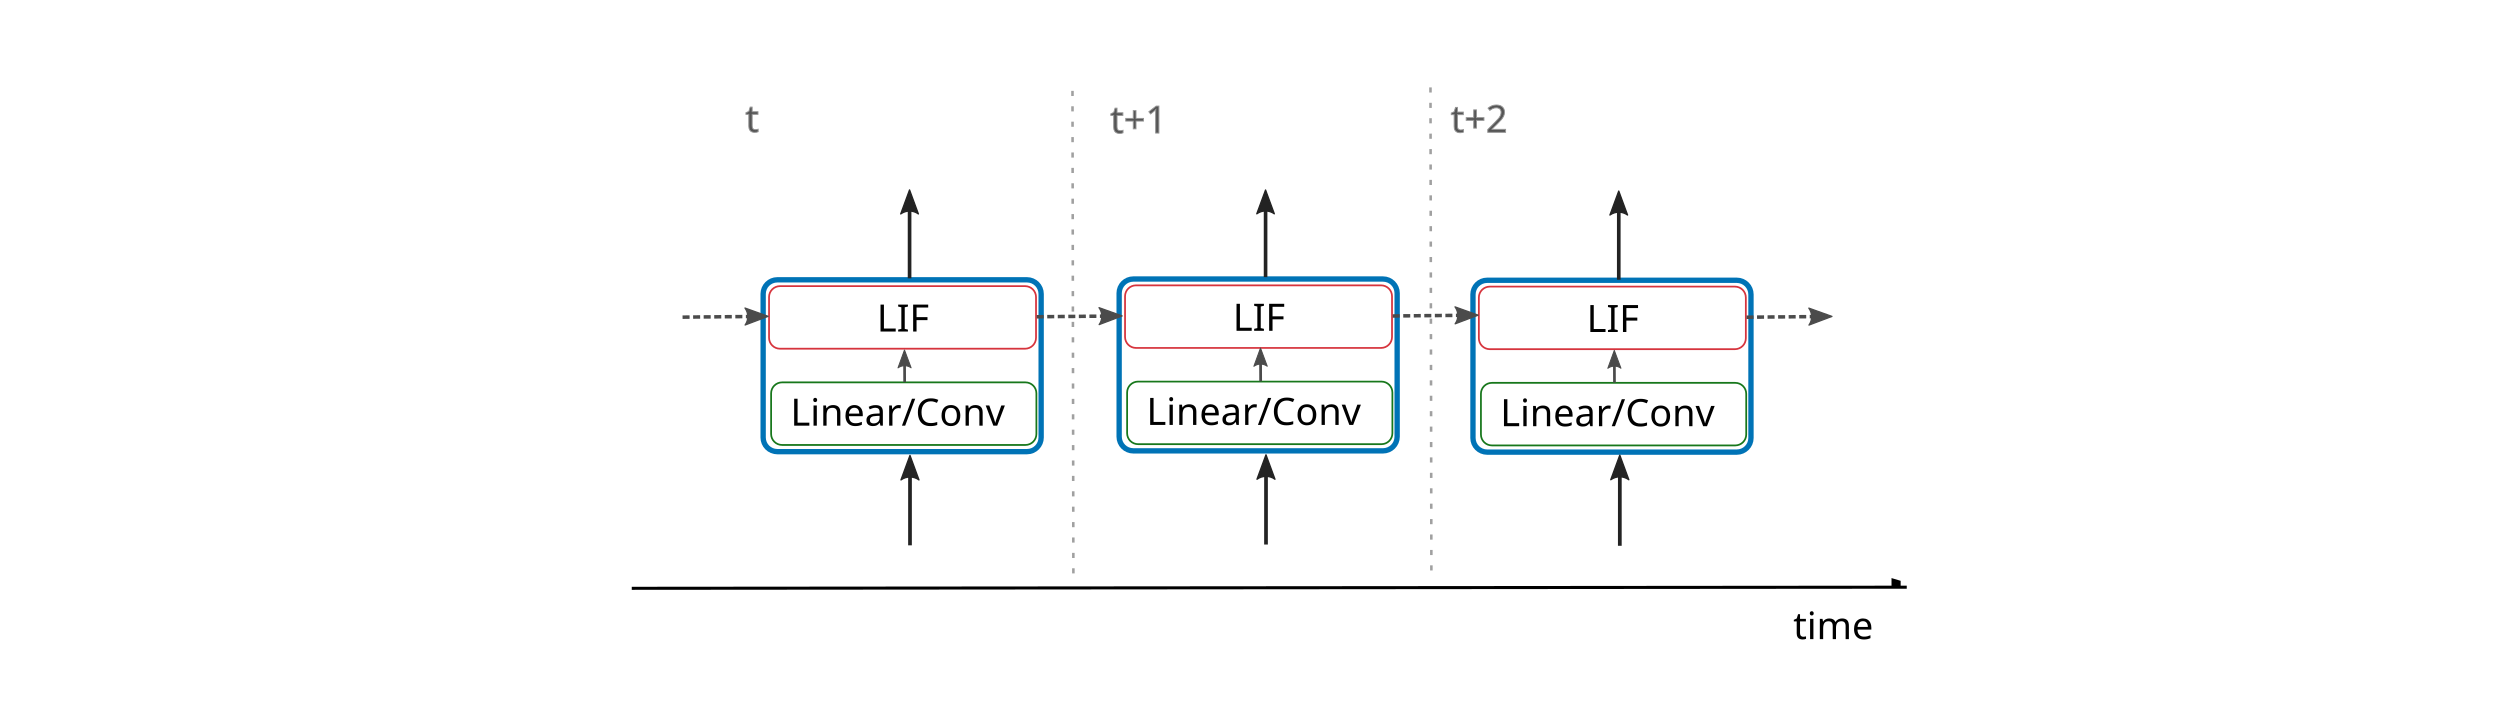
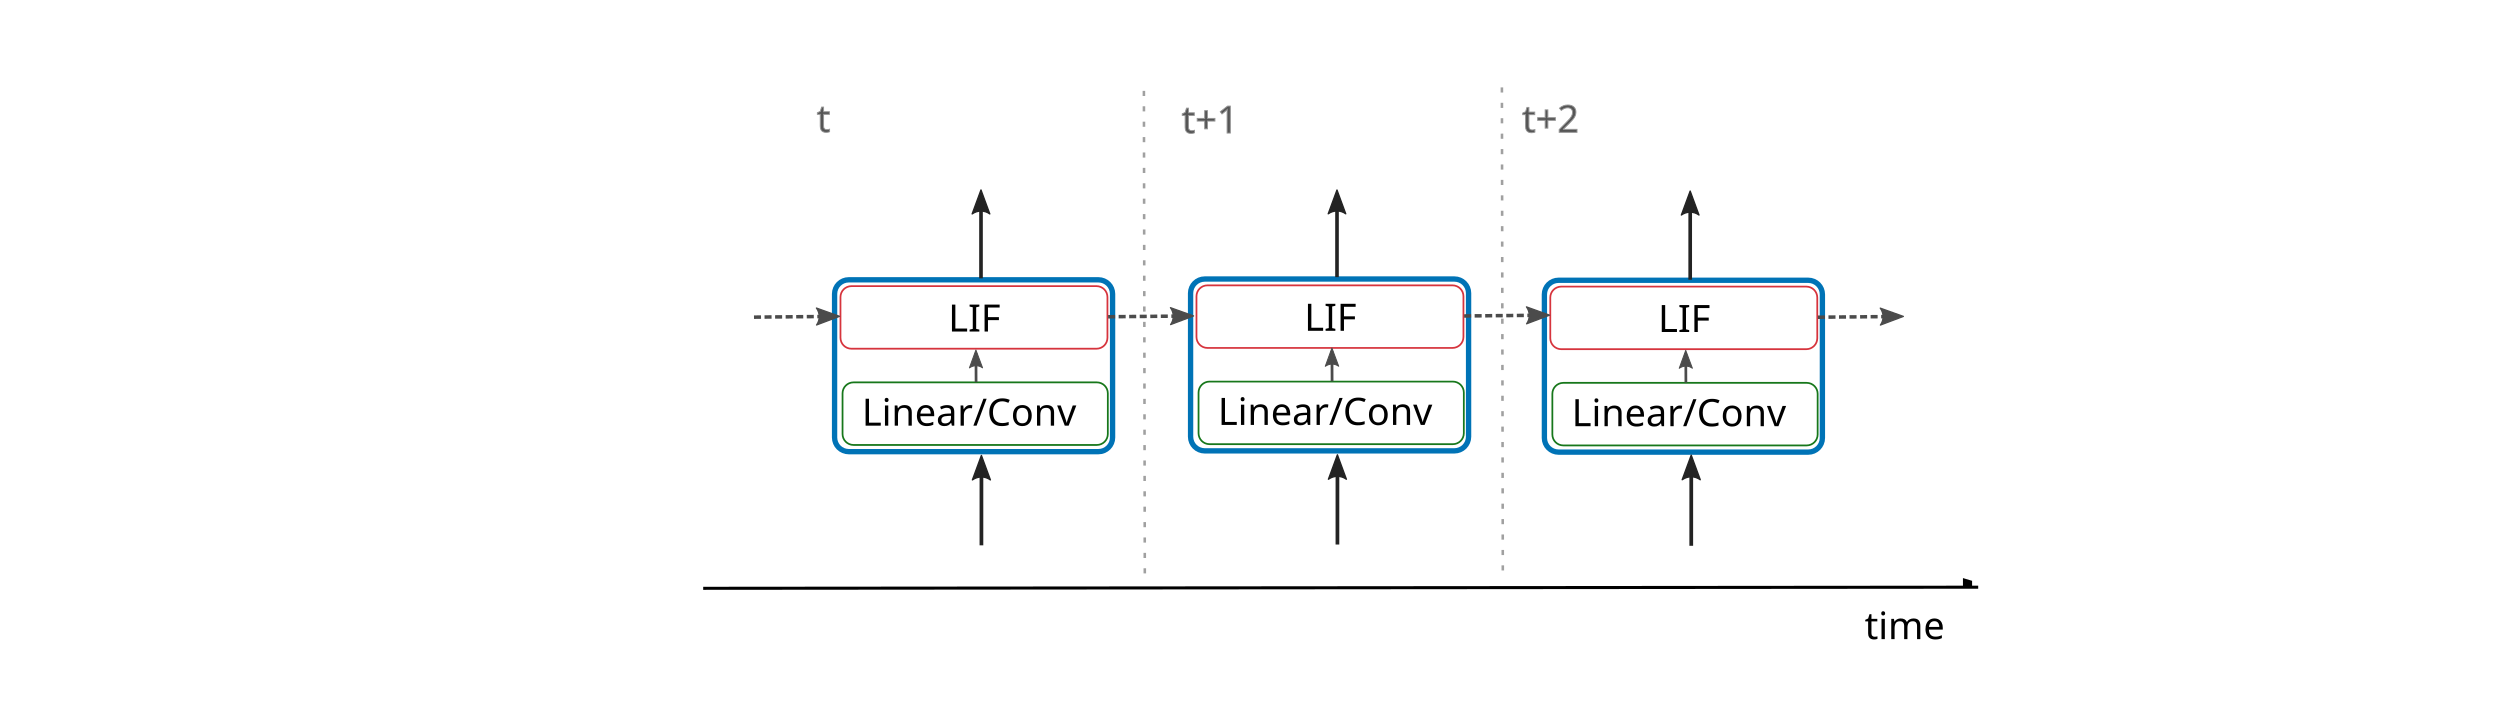
- <svg xmlns="http://www.w3.org/2000/svg" width="210mm" height="60mm" viewBox="10 20 300 200" version="1.1" id="svg5">
+ <svg xmlns="http://www.w3.org/2000/svg" width="210mm" height="60mm" viewBox="-10 20 300 200" version="1.1" id="svg5">
  <defs id="defs2">
    <marker style="overflow:visible" id="marker2496" refX="0.0" refY="0.0" orient="auto">
      <path transform="scale(0.6) translate(0,0)" d="M 8.719,4.034 L -2.207,0.016 L 8.719,-4.002 C 6.973,-1.63 6.983,1.616 8.719,4.034 z " style="stroke:context-stroke;fill-rule:evenodd;fill:context-stroke;stroke-width:0.625;stroke-linejoin:round" id="path1346" />
    </marker>
    <rect x="10.653" y="88.563" width="171.438" height="53.895" id="rect41864" />
    <rect x="34.436" y="108.08" width="97.631" height="68.668" id="rect33720" />
    <rect x="1225.598" y="734.54" width="282.872" height="99.789" id="rect27352" />
    <marker id="marker24241" refX="5.0" refY="3.0" orient="auto-start-reverse">
      <path style="fill:context-stroke" d="m 10,3 -10,3 0,-6 z" id="path24239" />
    </marker>
    <marker style="overflow:visible" id="Arrow2Mstart" refX="0.0" refY="0.0" orient="auto">
      <path transform="scale(0.6) translate(0,0)" d="M 8.719,4.034 L -2.207,0.016 L 8.719,-4.002 C 6.973,-1.63 6.983,1.616 8.719,4.034 z " style="stroke:context-stroke;fill-rule:evenodd;fill:context-stroke;stroke-width:0.625;stroke-linejoin:round" id="path19629" />
    </marker>
    <marker id="ExperimentalArrow" refX="5.0" refY="3.0" orient="auto-start-reverse">
      <path style="fill:context-stroke" d="m 10,3 -10,3 0,-6 z" id="path19858" />
    </marker>
    <marker style="overflow:visible" id="TriangleInL" refX="0.0" refY="0.0" orient="auto">
      <path transform="scale(-0.8)" style="fill-rule:evenodd;fill:context-stroke;stroke:context-stroke;stroke-width:1.0pt" d="M 5.77,0.0 L -2.88,5.0 L -2.88,-5.0 L 5.77,0.0 z " id="path19738" />
    </marker>
    <marker style="overflow:visible;" id="Arrow1Lend" refX="0.0" refY="0.0" orient="auto">
      <path transform="scale(0.8) rotate(180) translate(12.5,0)" style="fill-rule:evenodd;fill:context-stroke;stroke:context-stroke;stroke-width:1.0pt;" d="M 0.0,0.0 L 5.0,-5.0 L -12.5,0.0 L 5.0,5.0 L 0.0,0.0 z " id="path19608" />
    </marker>
    <marker style="overflow:visible" id="Arrow1Lstart" refX="0.0" refY="0.0" orient="auto">
      <path transform="scale(0.8) translate(12.5,0)" style="fill-rule:evenodd;fill:context-stroke;stroke:context-stroke;stroke-width:1.0pt" d="M 0.0,0.0 L 5.0,-5.0 L -12.5,0.0 L 5.0,5.0 L 0.0,0.0 z " id="path19605" />
    </marker>
    <rect x="111.862" y="389.682" width="212.087" height="41.155" id="rect4591" />
    <marker id="ExperimentalArrow-1" refX="5" refY="3" orient="auto-start-reverse">
      <path style="fill:context-stroke" d="M 10,3 0,6 V 0 Z" id="path19858-7" />
    </marker>
    <marker id="ExperimentalArrow-3" refX="5" refY="3" orient="auto-start-reverse">
      <path style="fill:context-stroke" d="M 10,3 0,6 V 0 Z" id="path19858-6" />
    </marker>
    <marker id="ExperimentalArrow-3-9" refX="5" refY="3" orient="auto-start-reverse">
      <path style="fill:context-stroke" d="M 10,3 0,6 V 0 Z" id="path19858-6-3" />
    </marker>
    <marker id="ExperimentalArrow-38" refX="5" refY="3" orient="auto-start-reverse">
      <path style="fill:context-stroke" d="M 10,3 0,6 V 0 Z" id="path19858-5" />
    </marker>
    <marker id="ExperimentalArrow-0" refX="5" refY="3" orient="auto-start-reverse">
      <path style="fill:context-stroke" d="M 10,3 0,6 V 0 Z" id="path19858-3" />
    </marker>
    <marker style="overflow:visible" id="Arrow2Mstart-0" refX="0" refY="0" orient="auto">
      <path transform="scale(0.6)" d="M 8.719,4.034 -2.207,0.016 8.719,-4.002 c -1.745,2.372 -1.735,5.617 -6e-7,8.035 z" style="fill:context-stroke;fill-rule:evenodd;stroke:context-stroke;stroke-width:0.625;stroke-linejoin:round" id="path19629-4" />
    </marker>
    <marker style="overflow:visible" id="Arrow2Mstart-9" refX="0" refY="0" orient="auto">
      <path transform="scale(0.6)" d="M 8.719,4.034 -2.207,0.016 8.719,-4.002 c -1.745,2.372 -1.735,5.617 -6e-7,8.035 z" style="fill:context-stroke;fill-rule:evenodd;stroke:context-stroke;stroke-width:0.625;stroke-linejoin:round" id="path19629-6" />
    </marker>
    <marker id="ExperimentalArrow-0-1" refX="5" refY="3" orient="auto-start-reverse">
      <path style="fill:context-stroke" d="M 10,3 0,6 V 0 Z" id="path19858-3-7" />
    </marker>
    <marker style="overflow:visible" id="Arrow2Mstart-0-8" refX="0" refY="0" orient="auto">
      <path transform="scale(0.6)" d="M 8.719,4.034 -2.207,0.016 8.719,-4.002 c -1.745,2.372 -1.735,5.617 -6e-7,8.035 z" style="fill:context-stroke;fill-rule:evenodd;stroke:context-stroke;stroke-width:0.625;stroke-linejoin:round" id="path19629-4-5" />
    </marker>
    <marker style="overflow:visible" id="Arrow2Mstart-3" refX="0" refY="0" orient="auto">
      <path transform="scale(0.6)" d="M 8.719,4.034 -2.207,0.016 8.719,-4.002 c -1.745,2.372 -1.735,5.617 -6e-7,8.035 z" style="fill:context-stroke;fill-rule:evenodd;stroke:context-stroke;stroke-width:0.625;stroke-linejoin:round" id="path19629-1" />
    </marker>
    <marker id="ExperimentalArrow-9" refX="5" refY="3" orient="auto-start-reverse">
      <path style="fill:context-stroke" d="M 10,3 0,6 V 0 Z" id="path19858-64" />
    </marker>
    <marker style="overflow:visible" id="Arrow2Mstart-33" refX="0" refY="0" orient="auto">
      <path transform="scale(0.6)" d="M 8.719,4.034 -2.207,0.016 8.719,-4.002 c -1.745,2.372 -1.735,5.617 -6e-7,8.035 z" style="fill:context-stroke;fill-rule:evenodd;stroke:context-stroke;stroke-width:0.625;stroke-linejoin:round" id="path19629-3" />
    </marker>
    <marker style="overflow:visible" id="Arrow2Mstart-7" refX="0" refY="0" orient="auto">
      <path transform="scale(0.6)" d="M 8.719,4.034 -2.207,0.016 8.719,-4.002 c -1.745,2.372 -1.735,5.617 -6e-7,8.035 z" style="fill:context-stroke;fill-rule:evenodd;stroke:context-stroke;stroke-width:0.625;stroke-linejoin:round" id="path19629-64" />
    </marker>
    <marker id="marker24241-0" refX="5" refY="3" orient="auto-start-reverse">
      <path style="fill:context-stroke" d="M 10,3 0,6 V 0 Z" id="path24239-3" />
    </marker>
    <marker id="ExperimentalArrow-92" refX="5" refY="3" orient="auto-start-reverse">
      <path style="fill:context-stroke" d="M 10,3 0,6 V 0 Z" id="path19858-54" />
    </marker>
    <marker style="overflow:visible" id="Arrow2Mstart-05" refX="0" refY="0" orient="auto">
      <path transform="scale(0.6)" d="M 8.719,4.034 -2.207,0.016 8.719,-4.002 c -1.745,2.372 -1.735,5.617 -6e-7,8.035 z" style="fill:context-stroke;fill-rule:evenodd;stroke:context-stroke;stroke-width:0.625;stroke-linejoin:round" id="path19629-9" />
    </marker>
    <marker style="overflow:visible" id="Arrow2Mstart-3-4" refX="0" refY="0" orient="auto">
      <path transform="scale(0.6)" d="M 8.719,4.034 -2.207,0.016 8.719,-4.002 c -1.745,2.372 -1.735,5.617 -6e-7,8.035 z" style="fill:context-stroke;fill-rule:evenodd;stroke:context-stroke;stroke-width:0.625;stroke-linejoin:round" id="path19629-1-6" />
    </marker>
    <marker id="marker24241-9" refX="5" refY="3" orient="auto-start-reverse">
      <path style="fill:context-stroke" d="M 10,3 0,6 V 0 Z" id="path24239-2" />
    </marker>
    <marker id="marker24241-0-2" refX="5" refY="3" orient="auto-start-reverse">
      <path style="fill:context-stroke" d="M 10,3 0,6 V 0 Z" id="path24239-3-4" />
    </marker>
    <marker id="ExperimentalArrow-92-0" refX="5" refY="3" orient="auto-start-reverse">
      <path style="fill:context-stroke" d="M 10,3 0,6 V 0 Z" id="path19858-54-2" />
    </marker>
    <marker style="overflow:visible" id="Arrow2Mstart-05-1" refX="0" refY="0" orient="auto">
      <path transform="scale(0.6)" d="M 8.719,4.034 -2.207,0.016 8.719,-4.002 c -1.745,2.372 -1.735,5.617 -6e-7,8.035 z" style="fill:context-stroke;fill-rule:evenodd;stroke:context-stroke;stroke-width:0.625;stroke-linejoin:round" id="path19629-9-0" />
    </marker>
    <marker id="marker24241-9-5" refX="5" refY="3" orient="auto-start-reverse">
      <path style="fill:context-stroke" d="M 10,3 0,6 V 0 Z" id="path24239-2-1" />
    </marker>
    <marker id="marker24241-0-2-1" refX="5" refY="3" orient="auto-start-reverse">
      <path style="fill:context-stroke" d="M 10,3 0,6 V 0 Z" id="path24239-3-4-0" />
    </marker>
    <rect x="10.653" y="88.563" width="171.438" height="53.895" id="rect41864-8" />
    <rect x="10.653" y="88.563" width="171.438" height="53.895" id="rect41864-8-7" />
  </defs>
  <g id="layer1">
    <rect id="rect191" width="77.841" height="48.116" x="23.682" y="98.346" style="fill:none;fill-opacity:1;stroke:#0073b6;stroke-width:1.495;stroke-linecap:round;stroke-linejoin:round;stroke-miterlimit:4;stroke-dasharray:none;stroke-opacity:1" ry="3.965" />
    <rect style="fill:none;fill-opacity:1;stroke:#d6343d;stroke-width:0.496;stroke-linecap:round;stroke-linejoin:round;stroke-miterlimit:4;stroke-dasharray:none;stroke-opacity:1" id="rect2218" width="74.753" height="17.521" x="25.332" y="100.118" ry="3.068" />
    <rect style="fill:none;fill-opacity:1;stroke:#17771b;stroke-width:0.494;stroke-linecap:round;stroke-linejoin:round;stroke-miterlimit:4;stroke-dasharray:none;stroke-opacity:1" id="rect2218-3" width="74.279" height="17.522" x="25.912" y="127.065" ry="3.068" />
    <text xml:space="preserve" transform="scale(0.2645833)" id="text4589" style="font-style:normal;font-weight:normal;font-size:40px;line-height:1.25;font-family:sans-serif;letter-spacing:0px;word-spacing:0px;white-space:pre;shape-inside:url(#rect4591);fill:#000000;fill-opacity:1;stroke:none" />
    <text xml:space="preserve" style="font-style:normal;font-weight:normal;font-size:10.583px;line-height:1.25;font-family:sans-serif;letter-spacing:0px;word-spacing:0px;fill:#000000;fill-opacity:1;stroke:none;stroke-width:0.265" x="55.515" y="112.838" id="text10647">
      <tspan id="tspan10645" style="stroke-width:0.265" x="55.515" y="112.838">LIF</tspan>
    </text>
    <text xml:space="preserve" style="font-style:normal;font-weight:normal;font-size:10.583px;line-height:1.25;font-family:sans-serif;letter-spacing:0px;word-spacing:0px;fill:#000000;fill-opacity:1;stroke:none;stroke-width:0.265" x="31.334" y="139.195" id="text10647-0">
      <tspan id="tspan10645-9" style="stroke-width:0.265" x="31.334" y="139.195">Linear/Conv</tspan>
    </text>
    <path style="opacity:1;fill:none;stroke:#4b4b4b;stroke-width:0.761;stroke-linecap:round;stroke-linejoin:miter;stroke-miterlimit:4;stroke-dasharray:none;stroke-opacity:1;marker-start:url(#marker2496)" d="m 63.267,119.017 c 0.035,7.927 0.035,7.984 0.035,7.984 v 0 0 l -2.17e-4,-0.049 v 0" id="path19487" />
    <path style="fill:none;stroke:#4b4b4b;stroke-width:0.985;stroke-linecap:butt;stroke-linejoin:miter;stroke-miterlimit:4;stroke-dasharray:1.97, 0.985;stroke-dashoffset:0;stroke-opacity:1;marker-start:url(#Arrow2Mstart-3)" d="M 23.77,108.591 C 0.482,108.78 0.482,108.817 0.482,108.817" id="path20345-8" />
    <path style="fill:none;stroke:#232323;stroke-width:1.024;stroke-linecap:butt;stroke-linejoin:miter;stroke-miterlimit:4;stroke-dasharray:none;stroke-opacity:1;marker-start:url(#marker2496)" d="M 64.683,74.54 C 64.68,97.938 64.68,97.938 64.68,97.938" id="path24058" />
    <path style="fill:none;stroke:#232323;stroke-width:1.043;stroke-linecap:butt;stroke-linejoin:miter;stroke-miterlimit:4;stroke-dasharray:none;stroke-opacity:1;marker-start:url(#marker2496)" d="m 64.803,148.912 c -0.004,23.782 -0.004,23.782 -0.004,23.782" id="path24058-0" />
    <rect id="rect191-7" width="77.841" height="48.116" x="123.362" y="98.126" style="fill:none;fill-opacity:1;stroke:#0073b6;stroke-width:1.495;stroke-linecap:round;stroke-linejoin:round;stroke-miterlimit:4;stroke-dasharray:none;stroke-opacity:1" ry="3.965" />
    <rect style="fill:none;fill-opacity:1;stroke:#d6343d;stroke-width:0.496;stroke-linecap:round;stroke-linejoin:round;stroke-miterlimit:4;stroke-dasharray:none;stroke-opacity:1" id="rect2218-7" width="74.753" height="17.521" x="125.012" y="99.898" ry="3.068" />
    <rect style="fill:none;fill-opacity:1;stroke:#17771b;stroke-width:0.494;stroke-linecap:round;stroke-linejoin:round;stroke-miterlimit:4;stroke-dasharray:none;stroke-opacity:1" id="rect2218-3-5" width="74.279" height="17.522" x="125.592" y="126.845" ry="3.068" />
    <text xml:space="preserve" style="font-style:normal;font-weight:normal;font-size:10.583px;line-height:1.25;font-family:sans-serif;letter-spacing:0px;word-spacing:0px;fill:#000000;fill-opacity:1;stroke:none;stroke-width:0.265" x="155.196" y="112.618" id="text10647-4">
      <tspan id="tspan10645-8" style="stroke-width:0.265" x="155.196" y="112.618">LIF</tspan>
    </text>
    <text xml:space="preserve" style="font-style:normal;font-weight:normal;font-size:10.583px;line-height:1.25;font-family:sans-serif;letter-spacing:0px;word-spacing:0px;fill:#000000;fill-opacity:1;stroke:none;stroke-width:0.265" x="131.015" y="138.976" id="text10647-0-1">
      <tspan id="tspan10645-9-2" style="stroke-width:0.265" x="131.015" y="138.976">Linear/Conv</tspan>
    </text>
    <path style="fill:none;stroke:#4b4b4b;stroke-width:0.776;stroke-linecap:round;stroke-linejoin:miter;stroke-miterlimit:4;stroke-dasharray:none;stroke-opacity:1;marker-start:url(#marker2496)" d="m 162.948,118.496 c 0.035,8.226 0.035,8.285 0.035,8.285 v 0 0 l -2.2e-4,-0.051 v 0" id="path19487-8" />
    <path style="fill:none;stroke:#232323;stroke-width:1.017;stroke-linecap:butt;stroke-linejoin:miter;stroke-miterlimit:4;stroke-dasharray:none;stroke-opacity:1;marker-start:url(#marker2496)" d="m 164.364,74.546 c -0.004,23.058 -0.004,23.058 -0.004,23.058" id="path24058-6" />
    <path style="fill:none;stroke:#232323;stroke-width:1.042;stroke-linecap:butt;stroke-linejoin:miter;stroke-miterlimit:4;stroke-dasharray:none;stroke-opacity:1;marker-start:url(#marker2496)" d="m 164.484,148.732 c -0.004,23.743 -0.004,23.743 -0.004,23.743" id="path24058-0-8" />
    <rect id="rect191-7-8" width="77.841" height="48.116" x="222.431" y="98.478" style="fill:none;fill-opacity:1;stroke:#0073b6;stroke-width:1.495;stroke-linecap:round;stroke-linejoin:round;stroke-miterlimit:4;stroke-dasharray:none;stroke-opacity:1" ry="3.965" />
    <rect style="fill:none;fill-opacity:1;stroke:#d6343d;stroke-width:0.496;stroke-linecap:round;stroke-linejoin:round;stroke-miterlimit:4;stroke-dasharray:none;stroke-opacity:1" id="rect2218-7-5" width="74.753" height="17.521" x="224.081" y="100.25" ry="3.068" />
    <rect style="fill:none;fill-opacity:1;stroke:#17771b;stroke-width:0.494;stroke-linecap:round;stroke-linejoin:round;stroke-miterlimit:4;stroke-dasharray:none;stroke-opacity:1" id="rect2218-3-5-0" width="74.279" height="17.522" x="224.661" y="127.197" ry="3.068" />
    <text xml:space="preserve" style="font-style:normal;font-weight:normal;font-size:10.583px;line-height:1.25;font-family:sans-serif;letter-spacing:0px;word-spacing:0px;fill:#000000;fill-opacity:1;stroke:none;stroke-width:0.265" x="254.264" y="112.97" id="text10647-4-6">
      <tspan id="tspan10645-8-4" style="stroke-width:0.265" x="254.264" y="112.97">LIF</tspan>
    </text>
    <text xml:space="preserve" style="font-style:normal;font-weight:normal;font-size:10.583px;line-height:1.25;font-family:sans-serif;letter-spacing:0px;word-spacing:0px;fill:#000000;fill-opacity:1;stroke:none;stroke-width:0.265" x="230.083" y="139.328" id="text10647-0-1-6">
      <tspan id="tspan10645-9-2-2" style="stroke-width:0.265" x="230.083" y="139.328">Linear/Conv</tspan>
    </text>
    <path style="fill:none;stroke:#4b4b4b;stroke-width:0.762;stroke-linecap:round;stroke-linejoin:miter;stroke-miterlimit:4;stroke-dasharray:none;stroke-opacity:1;marker-start:url(#marker2496)" d="m 262.016,119.129 c 0.035,7.947 0.035,8.004 0.035,8.004 v 0 0 l -2.2e-4,-0.049 v 0" id="path19487-8-5" />
    <path style="fill:none;stroke:#4b4b4b;stroke-width:0.984;stroke-linecap:butt;stroke-linejoin:miter;stroke-miterlimit:4;stroke-dasharray:1.967, 0.984;stroke-dashoffset:0;stroke-opacity:1;marker-start:url(#Arrow2Mstart-05-1)" d="m 321.642,108.614 c -23.183,0.189 -23.183,0.227 -23.183,0.227" id="path20345-9-8" />
    <path style="fill:none;stroke:#232323;stroke-width:1.023;stroke-linecap:butt;stroke-linejoin:miter;stroke-miterlimit:4;stroke-dasharray:none;stroke-opacity:1;marker-start:url(#marker2496)" d="m 263.259,74.853 c -0.004,23.478 -0.004,23.478 -0.004,23.478" id="path24058-6-6" />
    <path style="fill:none;stroke:#232323;stroke-width:1.047;stroke-linecap:butt;stroke-linejoin:miter;stroke-miterlimit:4;stroke-dasharray:none;stroke-opacity:1;marker-start:url(#marker2496)" d="m 263.553,148.842 c -0.004,23.983 -0.004,23.983 -0.004,23.983" id="path24058-0-8-2" />
    <path style="opacity:1;fill:none;stroke:#4b4b4b;stroke-width:0.984;stroke-linecap:butt;stroke-linejoin:miter;stroke-miterlimit:4;stroke-dasharray:1.967, 0.984;stroke-dashoffset:0;stroke-opacity:1;marker-start:url(#Arrow2Mstart)" d="m 122.893,108.483 c -23.183,0.189 -23.183,0.227 -23.183,0.227" id="path20345" />
    <path style="fill:none;stroke:#4b4b4b;stroke-width:0.984;stroke-linecap:butt;stroke-linejoin:miter;stroke-miterlimit:4;stroke-dasharray:1.967, 0.984;stroke-dashoffset:0;stroke-opacity:1;marker-start:url(#Arrow2Mstart-05)" d="m 222.574,108.263 c -23.183,0.189 -23.183,0.227 -23.183,0.227" id="path20345-9" />
    <path style="fill:none;stroke:#000000;stroke-width:0.853;stroke-linecap:butt;stroke-linejoin:miter;stroke-miterlimit:4;stroke-dasharray:none;stroke-opacity:1;marker-end:url(#ExperimentalArrow-92-0)" d="M -13.107,184.728 C 343.892,184.415 343.892,184.415 343.892,184.415" id="path25366" />
    <text xml:space="preserve" transform="matrix(0.2645833,0,0,0.2645833,-12.17084,-4.7625)" id="text27350" style="font-style:normal;font-weight:normal;font-size:40px;line-height:1.25;font-family:sans-serif;letter-spacing:0px;word-spacing:0px;white-space:pre;shape-inside:url(#rect27352);fill:#000000;fill-opacity:1;stroke:none">
      <tspan x="1225.598" y="769.932" id="tspan2620">time</tspan>
    </text>
    <path style="opacity:0.374;fill:none;stroke:#000000;stroke-width:0.719;stroke-linecap:butt;stroke-linejoin:miter;stroke-miterlimit:4;stroke-dasharray:1.437, 2.875;stroke-dashoffset:0;stroke-opacity:1" d="m 110.294,45.451 0.256,137.084" id="path29427" />
    <path style="opacity:0.374;fill:none;stroke:#000000;stroke-width:0.72;stroke-linecap:butt;stroke-linejoin:miter;stroke-miterlimit:4;stroke-dasharray:1.439, 2.878;stroke-dashoffset:0;stroke-opacity:1" d="M 210.534,44.466 210.79,181.88" id="path29427-4" />
    <text xml:space="preserve" transform="matrix(0.2645833,0,0,0.2645833,15.875,24.16528)" id="text41862" style="font-style:normal;font-variant:normal;font-weight:normal;font-stretch:normal;font-size:40px;line-height:1.25;font-family:sans-serif;-inkscape-font-specification:'sans-serif, Normal';font-variant-ligatures:normal;font-variant-caps:normal;font-variant-numeric:normal;font-variant-east-asian:normal;letter-spacing:0px;word-spacing:0px;white-space:pre;shape-inside:url(#rect41864);fill:#555555;fill-opacity:1;stroke:#969696;stroke-opacity:1">
      <tspan x="10.654" y="123.953" id="tspan2622">t</tspan>
    </text>
    <text xml:space="preserve" transform="matrix(0.2645833,0,0,0.2645833,118.0426,24.46278)" id="text41862-4" style="font-style:normal;font-variant:normal;font-weight:normal;font-stretch:normal;font-size:40px;line-height:1.25;font-family:sans-serif;-inkscape-font-specification:'sans-serif, Normal';font-variant-ligatures:normal;font-variant-caps:normal;font-variant-numeric:normal;font-variant-east-asian:normal;letter-spacing:0px;word-spacing:0px;white-space:pre;shape-inside:url(#rect41864-8);fill:#555555;fill-opacity:1;stroke:#969696;stroke-opacity:1">
      <tspan x="10.654" y="123.953" id="tspan2624">t+1</tspan>
    </text>
    <text xml:space="preserve" transform="matrix(0.2645833,0,0,0.2645833,213.3685,24.25895)" id="text41862-4-2" style="font-style:normal;font-variant:normal;font-weight:normal;font-stretch:normal;font-size:40px;line-height:1.25;font-family:sans-serif;-inkscape-font-specification:'sans-serif, Normal';font-variant-ligatures:normal;font-variant-caps:normal;font-variant-numeric:normal;font-variant-east-asian:normal;letter-spacing:0px;word-spacing:0px;white-space:pre;shape-inside:url(#rect41864-8-7);fill:#555555;fill-opacity:1;stroke:#969696;stroke-opacity:1">
      <tspan x="10.654" y="123.953" id="tspan2626">t+2</tspan>
    </text>
  </g>
</svg>
